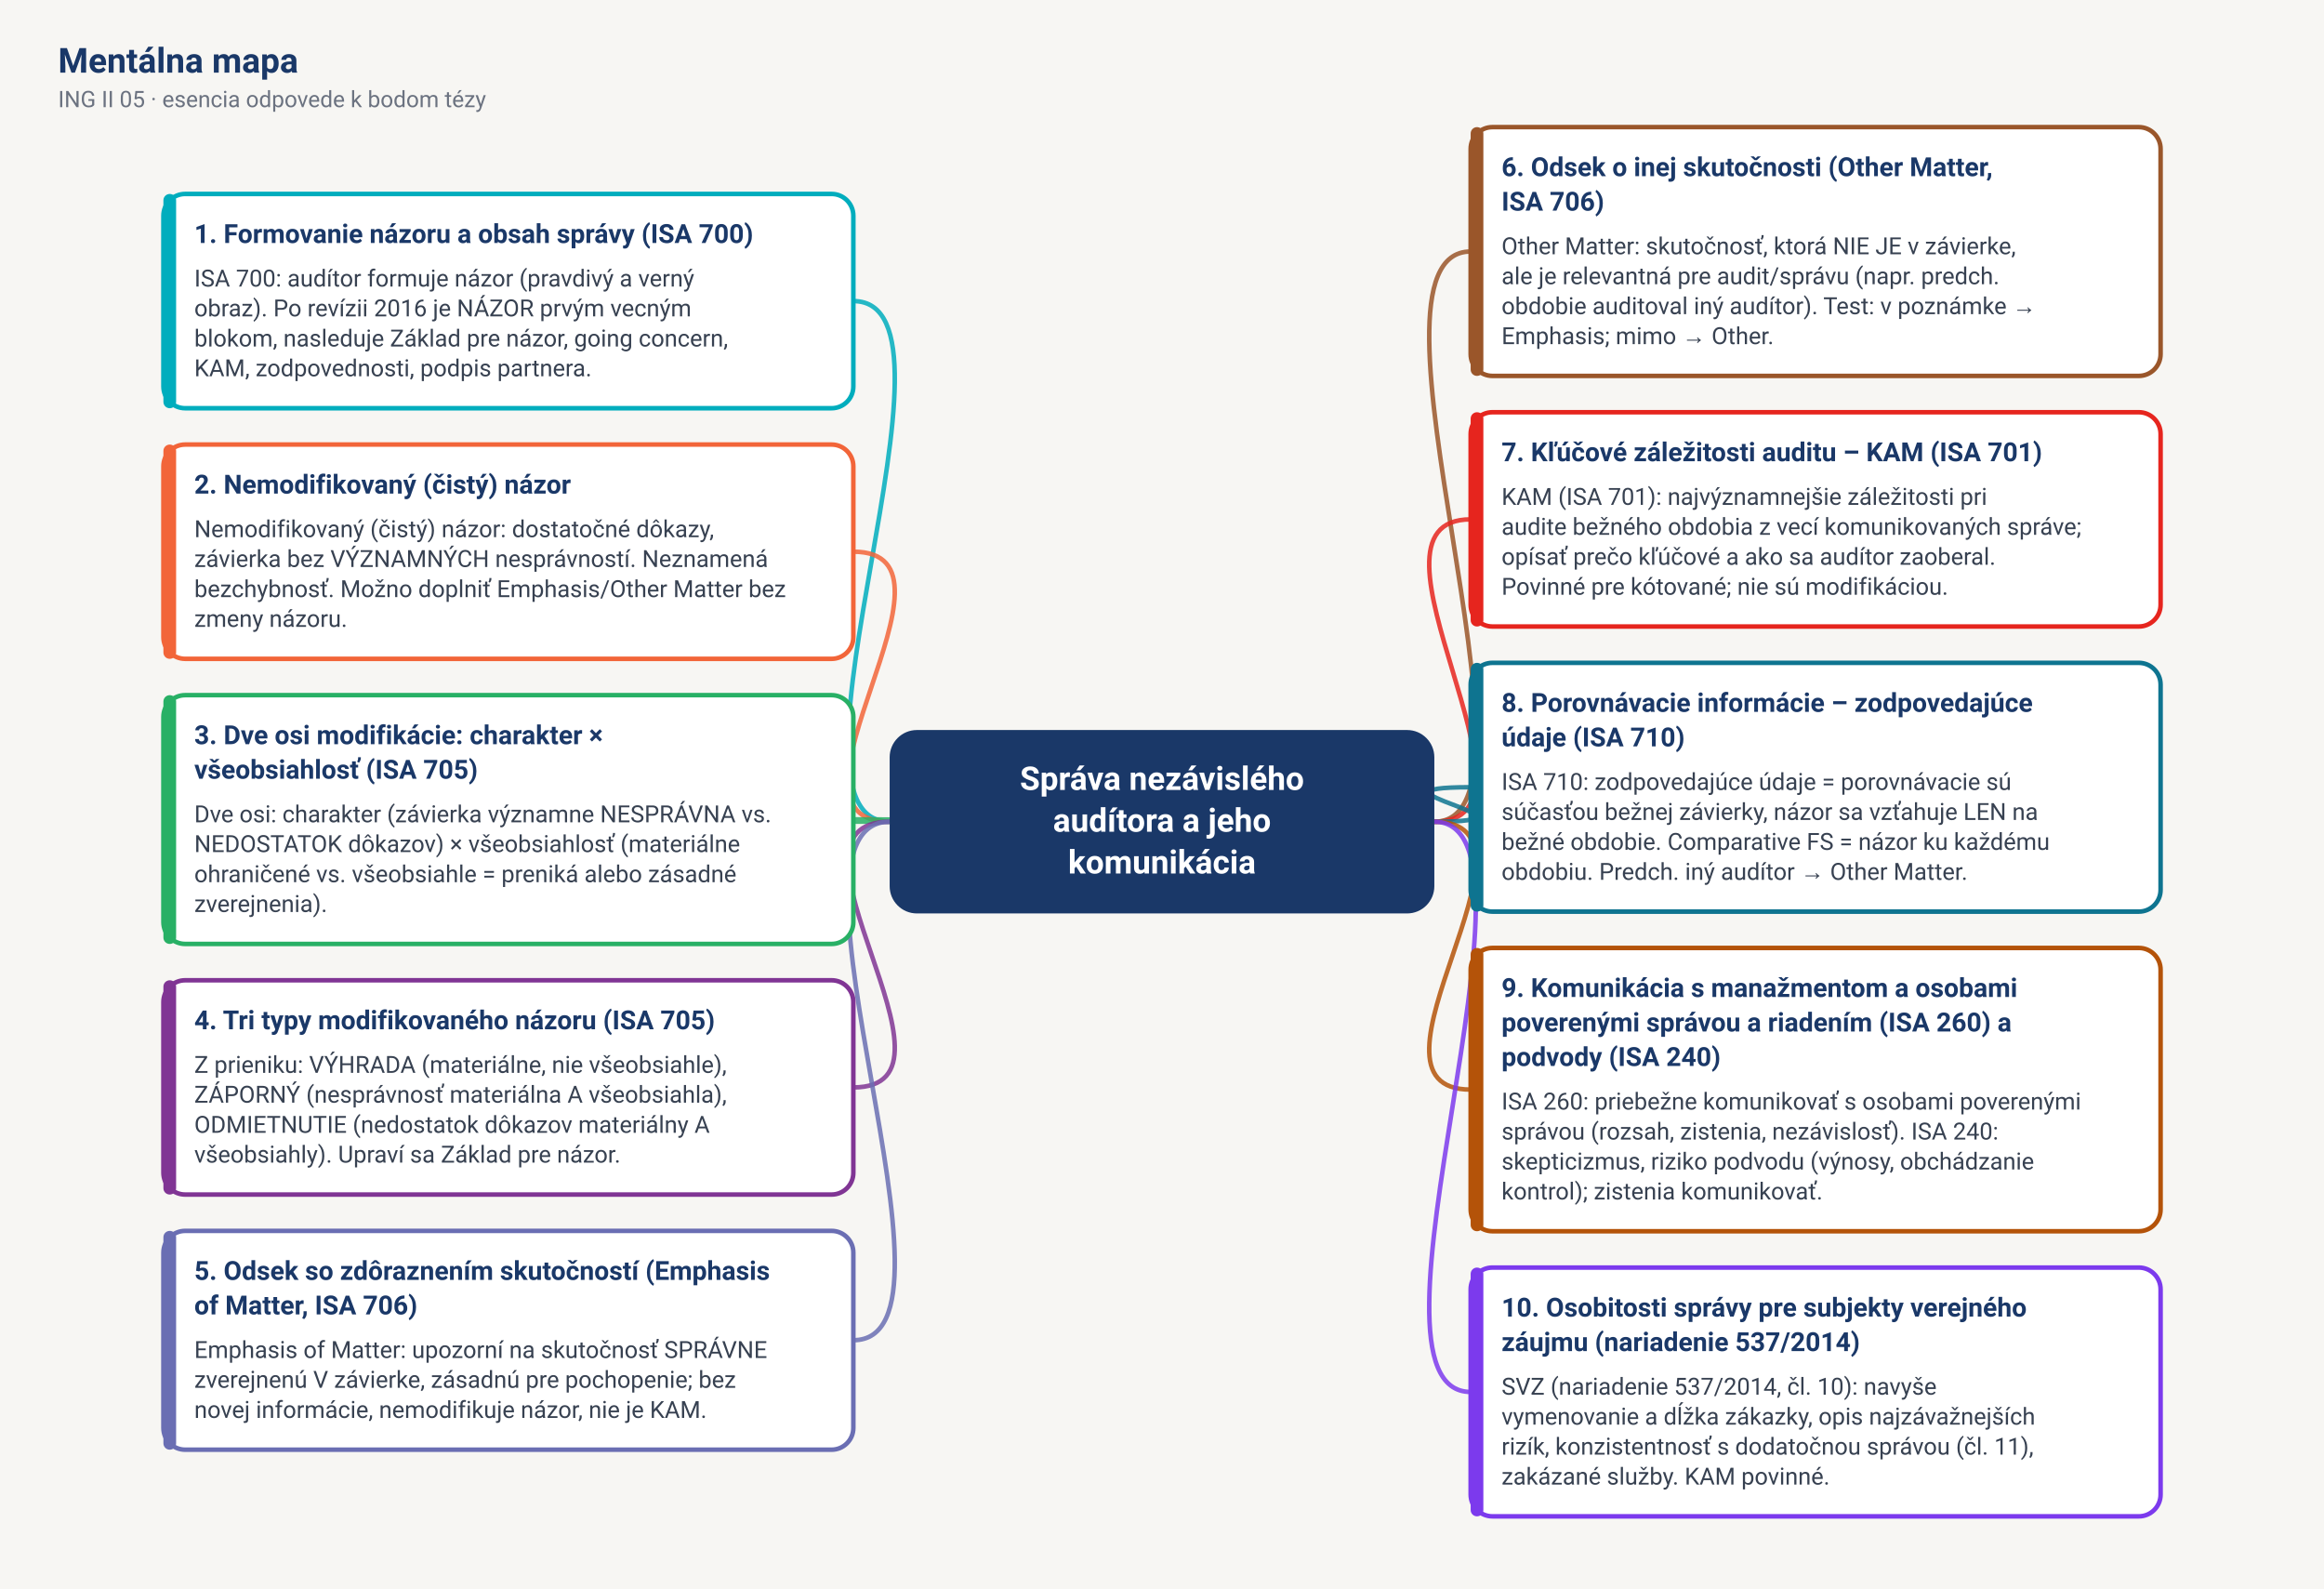
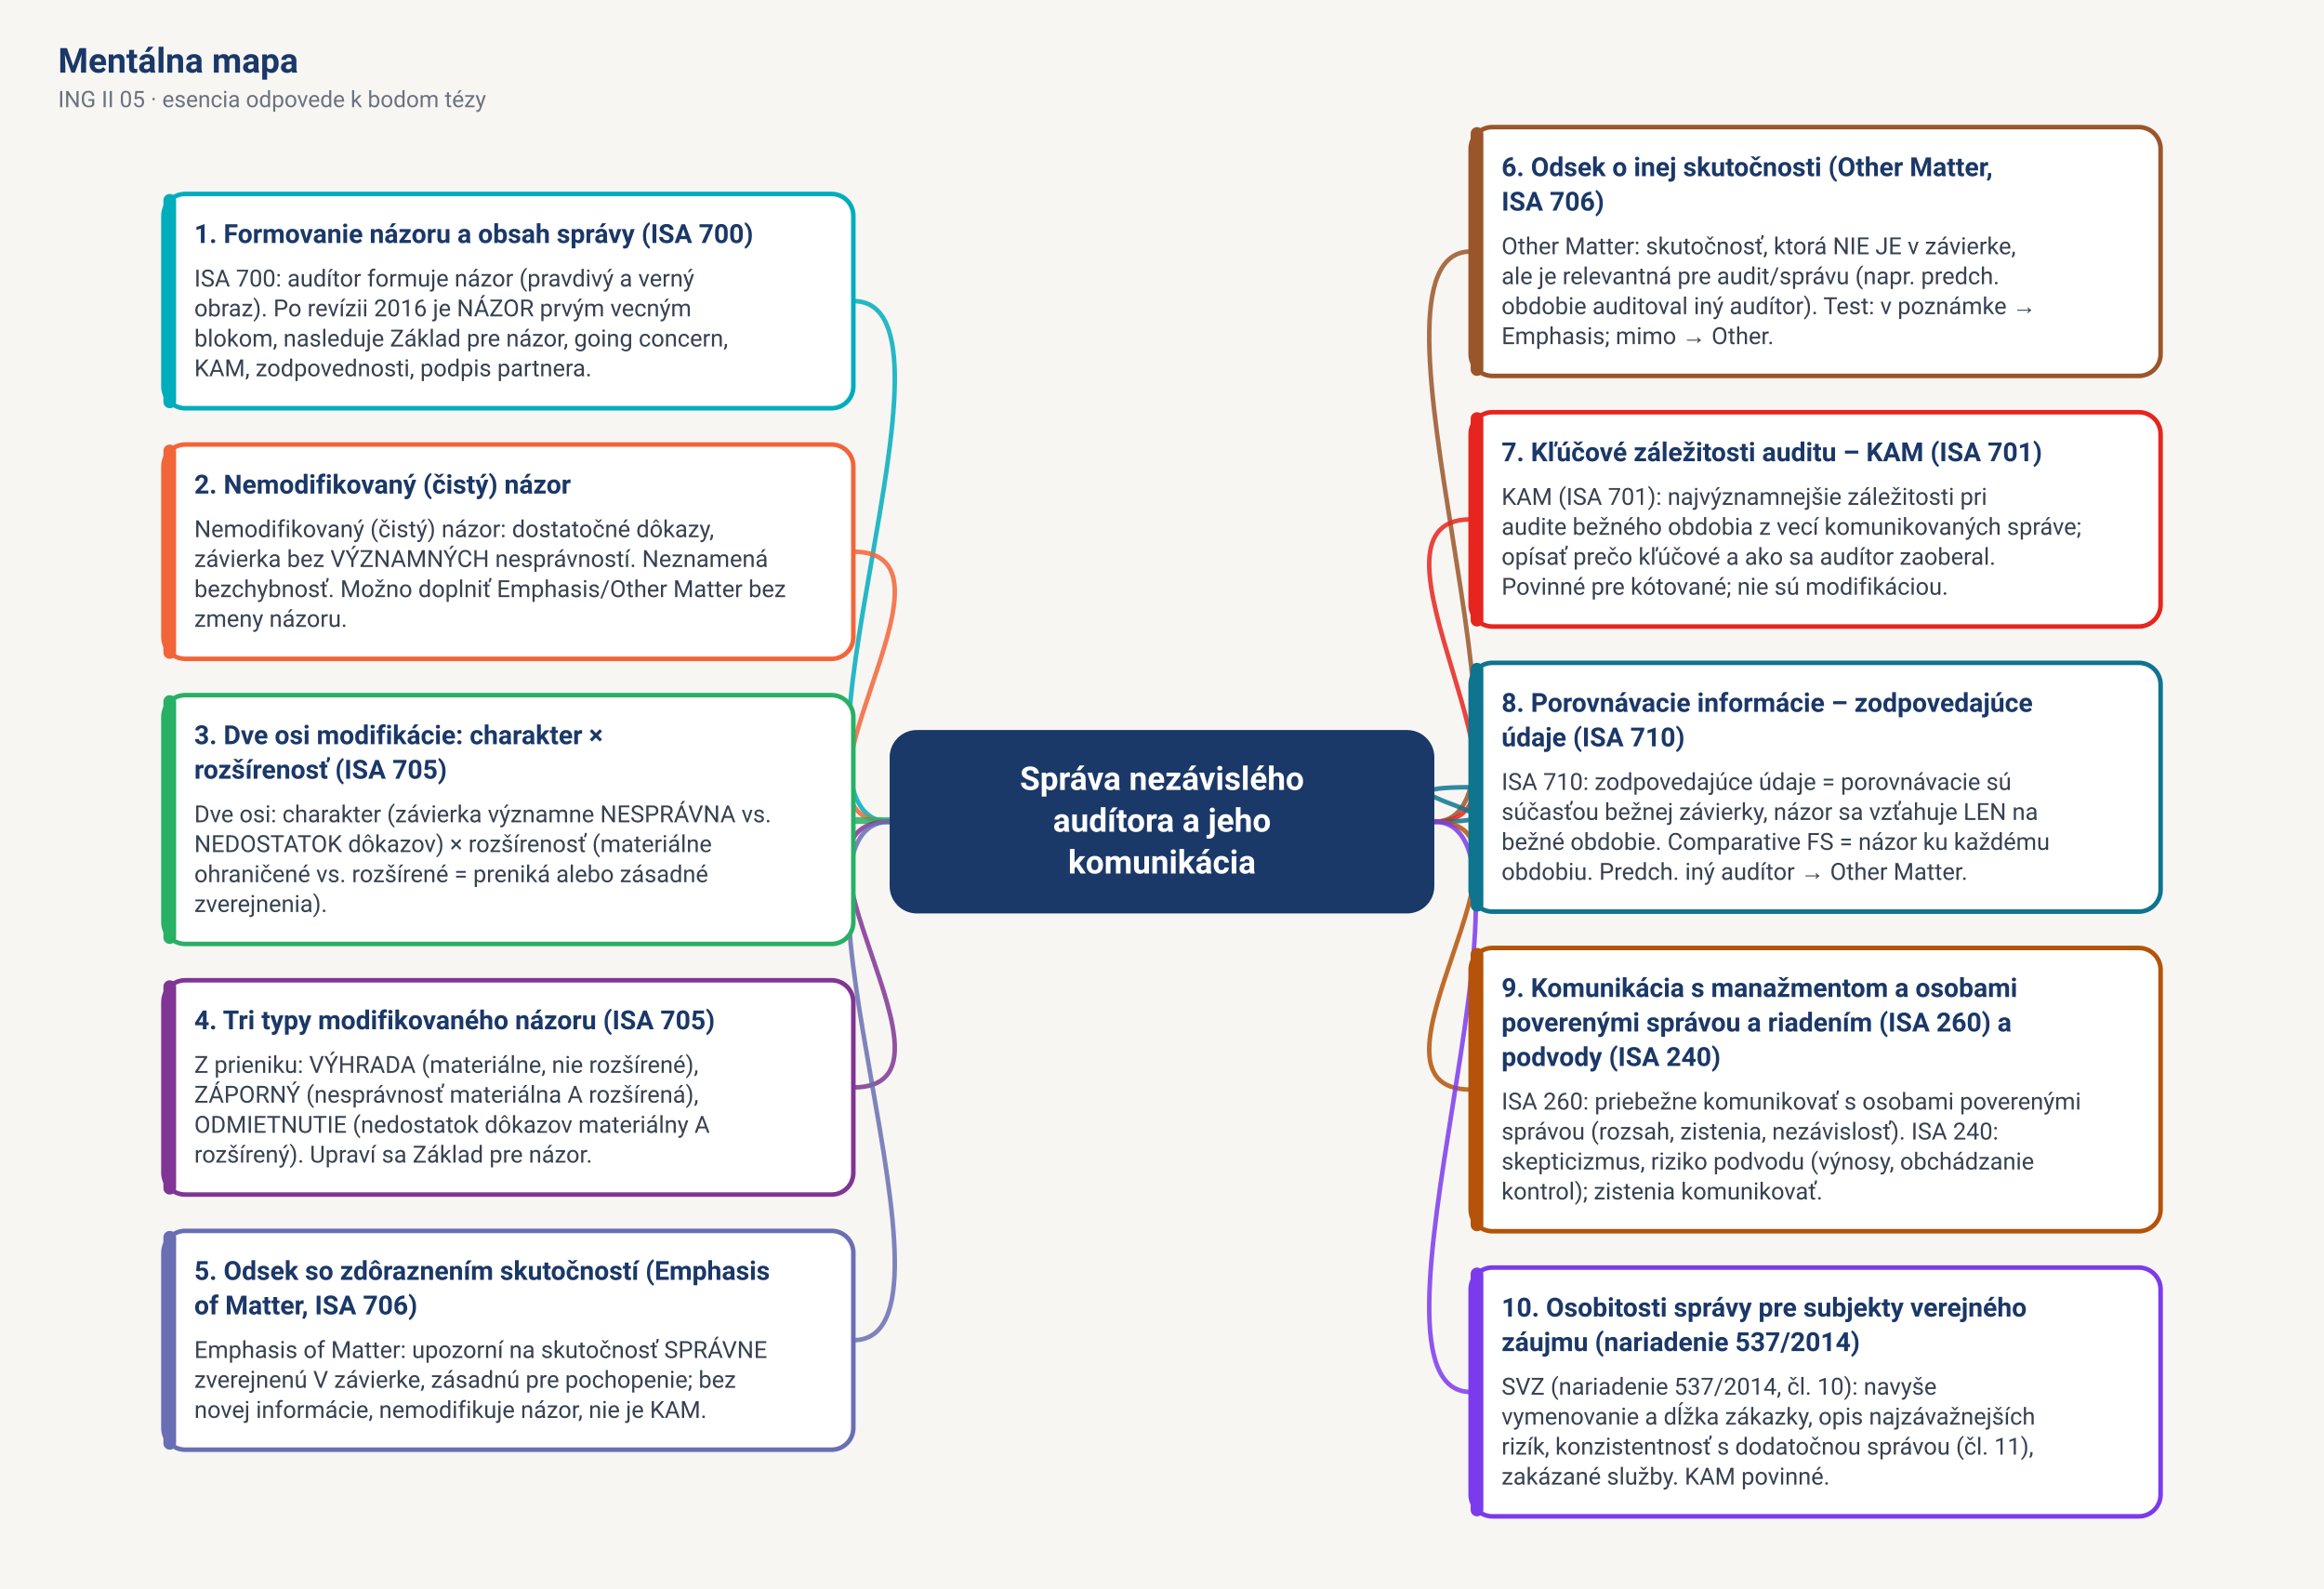
<svg xmlns="http://www.w3.org/2000/svg" viewBox="0 0 1280 875" font-family="Segoe UI, Roboto, Arial, sans-serif">
  <rect x="0" y="0" width="1280" height="875" fill="#f7f6f3" />
  <text x="32" y="40" font-size="19" font-weight="700" fill="#1a3868">Mentálna mapa</text>
  <text x="32" y="59" font-size="12.5" fill="#6b7280">ING II 05 · esencia odpovede k bodom tézy</text>
  <path d="M 490.0 452.5 C 420.0 452.5, 540.0 165.8, 470.0 165.8" stroke="#00adbd" stroke-width="2.5" fill="none" opacity="0.85" />
  <path d="M 490.0 452.5 C 420.0 452.5, 540.0 303.8, 470.0 303.8" stroke="#f26539" stroke-width="2.5" fill="none" opacity="0.85" />
  <path d="M 490.0 452.5 C 420.0 452.5, 540.0 451.2, 470.0 451.2" stroke="#28b065" stroke-width="2.5" fill="none" opacity="0.85" />
  <path d="M 490.0 452.5 C 420.0 452.5, 540.0 598.8, 470.0 598.8" stroke="#803594" stroke-width="2.5" fill="none" opacity="0.85" />
  <path d="M 490.0 452.5 C 420.0 452.5, 540.0 738.0, 470.0 738.0" stroke="#6a6eb3" stroke-width="2.5" fill="none" opacity="0.85" />
  <path d="M 790.0 452.5 C 860.0 452.5, 740.0 138.5, 810.0 138.5" stroke="#9a562a" stroke-width="2.5" fill="none" opacity="0.85" />
  <path d="M 790.0 452.5 C 860.0 452.5, 740.0 286.0, 810.0 286.0" stroke="#e6251e" stroke-width="2.5" fill="none" opacity="0.85" />
  <path d="M 790.0 452.5 C 860.0 452.5, 740.0 433.5, 810.0 433.5" stroke="#0e7490" stroke-width="2.5" fill="none" opacity="0.85" />
  <path d="M 790.0 452.5 C 860.0 452.5, 740.0 600.0, 810.0 600.0" stroke="#b45309" stroke-width="2.5" fill="none" opacity="0.85" />
  <path d="M 790.0 452.5 C 860.0 452.5, 740.0 766.5, 810.0 766.5" stroke="#7c3aed" stroke-width="2.5" fill="none" opacity="0.85" />
  <rect x="490.0" y="402.0" width="300" height="101.0" rx="15" fill="#1a3868" />
  <text x="640.0" y="435.0" font-size="18.0" font-weight="700" fill="#ffffff" text-anchor="middle">Správa nezávislého</text>
  <text x="640.0" y="458.0" font-size="18.0" font-weight="700" fill="#ffffff" text-anchor="middle">audítora a jeho</text>
  <text x="640.0" y="481.0" font-size="18.0" font-weight="700" fill="#ffffff" text-anchor="middle">komunikácia</text>
  <rect x="90.0" y="106.8" width="380" height="118.0" rx="12" fill="#ffffff" stroke="#00adbd" stroke-width="2.5" />
  <rect x="90.0" y="106.8" width="7" height="118.0" rx="3.5" fill="#00adbd" />
  <text x="107.0" y="133.8" font-size="14.5" font-weight="700" fill="#1a3868">1. Formovanie názoru a obsah správy (ISA 700)</text>
  <text x="107.0" y="157.8" font-size="13.0" fill="#374151">ISA 700: audítor formuje názor (pravdivý a verný</text>
  <text x="107.0" y="174.2" font-size="13.0" fill="#374151">obraz). Po revízii 2016 je NÁZOR prvým vecným</text>
  <text x="107.0" y="190.8" font-size="13.0" fill="#374151">blokom, nasleduje Základ pre názor, going concern,</text>
  <text x="107.0" y="207.2" font-size="13.0" fill="#374151">KAM, zodpovednosti, podpis partnera.</text>
  <rect x="90.0" y="244.8" width="380" height="118.0" rx="12" fill="#ffffff" stroke="#f26539" stroke-width="2.5" />
  <rect x="90.0" y="244.8" width="7" height="118.0" rx="3.5" fill="#f26539" />
  <text x="107.0" y="271.8" font-size="14.5" font-weight="700" fill="#1a3868">2. Nemodifikovaný (čistý) názor</text>
  <text x="107.0" y="295.8" font-size="13.0" fill="#374151">Nemodifikovaný (čistý) názor: dostatočné dôkazy,</text>
  <text x="107.0" y="312.2" font-size="13.0" fill="#374151">závierka bez VÝZNAMNÝCH nesprávností. Neznamená</text>
  <text x="107.0" y="328.8" font-size="13.0" fill="#374151">bezchybnosť. Možno doplniť Emphasis/Other Matter bez</text>
  <text x="107.0" y="345.2" font-size="13.0" fill="#374151">zmeny názoru.</text>
  <rect x="90.0" y="382.8" width="380" height="137.0" rx="12" fill="#ffffff" stroke="#28b065" stroke-width="2.5" />
  <rect x="90.0" y="382.8" width="7" height="137.0" rx="3.5" fill="#28b065" />
  <text x="107.0" y="409.8" font-size="14.5" font-weight="700" fill="#1a3868">3. Dve osi modifikácie: charakter ×</text>
-   <text x="107.0" y="428.8" font-size="14.5" font-weight="700" fill="#1a3868">všeobsiahlosť (ISA 705)</text>
+   <text x="107.0" y="428.8" font-size="14.5" font-weight="700" fill="#1a3868">rozšírenosť (ISA 705)</text>
  <text x="107.0" y="452.8" font-size="13.0" fill="#374151">Dve osi: charakter (závierka významne NESPRÁVNA vs.</text>
-   <text x="107.0" y="469.2" font-size="13.0" fill="#374151">NEDOSTATOK dôkazov) × všeobsiahlosť (materiálne</text>
-   <text x="107.0" y="485.8" font-size="13.0" fill="#374151">ohraničené vs. všeobsiahle = preniká alebo zásadné</text>
+   <text x="107.0" y="469.2" font-size="13.0" fill="#374151">NEDOSTATOK dôkazov) × rozšírenosť (materiálne</text>
+   <text x="107.0" y="485.8" font-size="13.0" fill="#374151">ohraničené vs. rozšírené = preniká alebo zásadné</text>
  <text x="107.0" y="502.2" font-size="13.0" fill="#374151">zverejnenia).</text>
  <rect x="90.0" y="539.8" width="380" height="118.0" rx="12" fill="#ffffff" stroke="#803594" stroke-width="2.5" />
  <rect x="90.0" y="539.8" width="7" height="118.0" rx="3.5" fill="#803594" />
  <text x="107.0" y="566.8" font-size="14.5" font-weight="700" fill="#1a3868">4. Tri typy modifikovaného názoru (ISA 705)</text>
-   <text x="107.0" y="590.8" font-size="13.0" fill="#374151">Z prieniku: VÝHRADA (materiálne, nie všeobsiahle),</text>
-   <text x="107.0" y="607.2" font-size="13.0" fill="#374151">ZÁPORNÝ (nesprávnosť materiálna A všeobsiahla),</text>
+   <text x="107.0" y="590.8" font-size="13.0" fill="#374151">Z prieniku: VÝHRADA (materiálne, nie rozšírené),</text>
+   <text x="107.0" y="607.2" font-size="13.0" fill="#374151">ZÁPORNÝ (nesprávnosť materiálna A rozšírená),</text>
  <text x="107.0" y="623.8" font-size="13.0" fill="#374151">ODMIETNUTIE (nedostatok dôkazov materiálny A</text>
-   <text x="107.0" y="640.2" font-size="13.0" fill="#374151">všeobsiahly). Upraví sa Základ pre názor.</text>
+   <text x="107.0" y="640.2" font-size="13.0" fill="#374151">rozšírený). Upraví sa Základ pre názor.</text>
  <rect x="90.0" y="677.8" width="380" height="120.5" rx="12" fill="#ffffff" stroke="#6a6eb3" stroke-width="2.5" />
  <rect x="90.0" y="677.8" width="7" height="120.5" rx="3.5" fill="#6a6eb3" />
  <text x="107.0" y="704.8" font-size="14.5" font-weight="700" fill="#1a3868">5. Odsek so zdôraznením skutočností (Emphasis</text>
  <text x="107.0" y="723.8" font-size="14.5" font-weight="700" fill="#1a3868">of Matter, ISA 706)</text>
  <text x="107.0" y="747.8" font-size="13.0" fill="#374151">Emphasis of Matter: upozorní na skutočnosť SPRÁVNE</text>
  <text x="107.0" y="764.2" font-size="13.0" fill="#374151">zverejnenú V závierke, zásadnú pre pochopenie; bez</text>
  <text x="107.0" y="780.8" font-size="13.0" fill="#374151">novej informácie, nemodifikuje názor, nie je KAM.</text>
  <rect x="810.0" y="70.0" width="380" height="137.0" rx="12" fill="#ffffff" stroke="#9a562a" stroke-width="2.5" />
  <rect x="810.0" y="70.0" width="7" height="137.0" rx="3.5" fill="#9a562a" />
  <text x="827.0" y="97.0" font-size="14.5" font-weight="700" fill="#1a3868">6. Odsek o inej skutočnosti (Other Matter,</text>
  <text x="827.0" y="116.0" font-size="14.5" font-weight="700" fill="#1a3868">ISA 706)</text>
  <text x="827.0" y="140.0" font-size="13.0" fill="#374151">Other Matter: skutočnosť, ktorá NIE JE v závierke,</text>
  <text x="827.0" y="156.5" font-size="13.0" fill="#374151">ale je relevantná pre audit/správu (napr. predch.</text>
  <text x="827.0" y="173.0" font-size="13.0" fill="#374151">obdobie auditoval iný audítor). Test: v poznámke →</text>
  <text x="827.0" y="189.5" font-size="13.0" fill="#374151">Emphasis; mimo → Other.</text>
  <rect x="810.0" y="227.0" width="380" height="118.0" rx="12" fill="#ffffff" stroke="#e6251e" stroke-width="2.5" />
  <rect x="810.0" y="227.0" width="7" height="118.0" rx="3.5" fill="#e6251e" />
  <text x="827.0" y="254.0" font-size="14.5" font-weight="700" fill="#1a3868">7. Kľúčové záležitosti auditu – KAM (ISA 701)</text>
  <text x="827.0" y="278.0" font-size="13.0" fill="#374151">KAM (ISA 701): najvýznamnejšie záležitosti pri</text>
  <text x="827.0" y="294.5" font-size="13.0" fill="#374151">audite bežného obdobia z vecí komunikovaných správe;</text>
  <text x="827.0" y="311.0" font-size="13.0" fill="#374151">opísať prečo kľúčové a ako sa audítor zaoberal.</text>
  <text x="827.0" y="327.5" font-size="13.0" fill="#374151">Povinné pre kótované; nie sú modifikáciou.</text>
  <rect x="810.0" y="365.0" width="380" height="137.0" rx="12" fill="#ffffff" stroke="#0e7490" stroke-width="2.5" />
  <rect x="810.0" y="365.0" width="7" height="137.0" rx="3.5" fill="#0e7490" />
  <text x="827.0" y="392.0" font-size="14.5" font-weight="700" fill="#1a3868">8. Porovnávacie informácie – zodpovedajúce</text>
  <text x="827.0" y="411.0" font-size="14.5" font-weight="700" fill="#1a3868">údaje (ISA 710)</text>
  <text x="827.0" y="435.0" font-size="13.0" fill="#374151">ISA 710: zodpovedajúce údaje = porovnávacie sú</text>
  <text x="827.0" y="451.5" font-size="13.0" fill="#374151">súčasťou bežnej závierky, názor sa vzťahuje LEN na</text>
  <text x="827.0" y="468.0" font-size="13.0" fill="#374151">bežné obdobie. Comparative FS = názor ku každému</text>
  <text x="827.0" y="484.5" font-size="13.0" fill="#374151">obdobiu. Predch. iný audítor → Other Matter.</text>
  <rect x="810.0" y="522.0" width="380" height="156.0" rx="12" fill="#ffffff" stroke="#b45309" stroke-width="2.5" />
  <rect x="810.0" y="522.0" width="7" height="156.0" rx="3.5" fill="#b45309" />
  <text x="827.0" y="549.0" font-size="14.5" font-weight="700" fill="#1a3868">9. Komunikácia s manažmentom a osobami</text>
  <text x="827.0" y="568.0" font-size="14.5" font-weight="700" fill="#1a3868">poverenými správou a riadením (ISA 260) a</text>
  <text x="827.0" y="587.0" font-size="14.5" font-weight="700" fill="#1a3868">podvody (ISA 240)</text>
  <text x="827.0" y="611.0" font-size="13.0" fill="#374151">ISA 260: priebežne komunikovať s osobami poverenými</text>
  <text x="827.0" y="627.5" font-size="13.0" fill="#374151">správou (rozsah, zistenia, nezávislosť). ISA 240:</text>
  <text x="827.0" y="644.0" font-size="13.0" fill="#374151">skepticizmus, riziko podvodu (výnosy, obchádzanie</text>
  <text x="827.0" y="660.5" font-size="13.0" fill="#374151">kontrol); zistenia komunikovať.</text>
  <rect x="810.0" y="698.0" width="380" height="137.0" rx="12" fill="#ffffff" stroke="#7c3aed" stroke-width="2.5" />
  <rect x="810.0" y="698.0" width="7" height="137.0" rx="3.5" fill="#7c3aed" />
  <text x="827.0" y="725.0" font-size="14.5" font-weight="700" fill="#1a3868">10. Osobitosti správy pre subjekty verejného</text>
  <text x="827.0" y="744.0" font-size="14.5" font-weight="700" fill="#1a3868">záujmu (nariadenie 537/2014)</text>
  <text x="827.0" y="768.0" font-size="13.0" fill="#374151">SVZ (nariadenie 537/2014, čl. 10): navyše</text>
  <text x="827.0" y="784.5" font-size="13.0" fill="#374151">vymenovanie a dĺžka zákazky, opis najzávažnejších</text>
  <text x="827.0" y="801.0" font-size="13.0" fill="#374151">rizík, konzistentnosť s dodatočnou správou (čl. 11),</text>
  <text x="827.0" y="817.5" font-size="13.0" fill="#374151">zakázané služby. KAM povinné.</text>
</svg>
